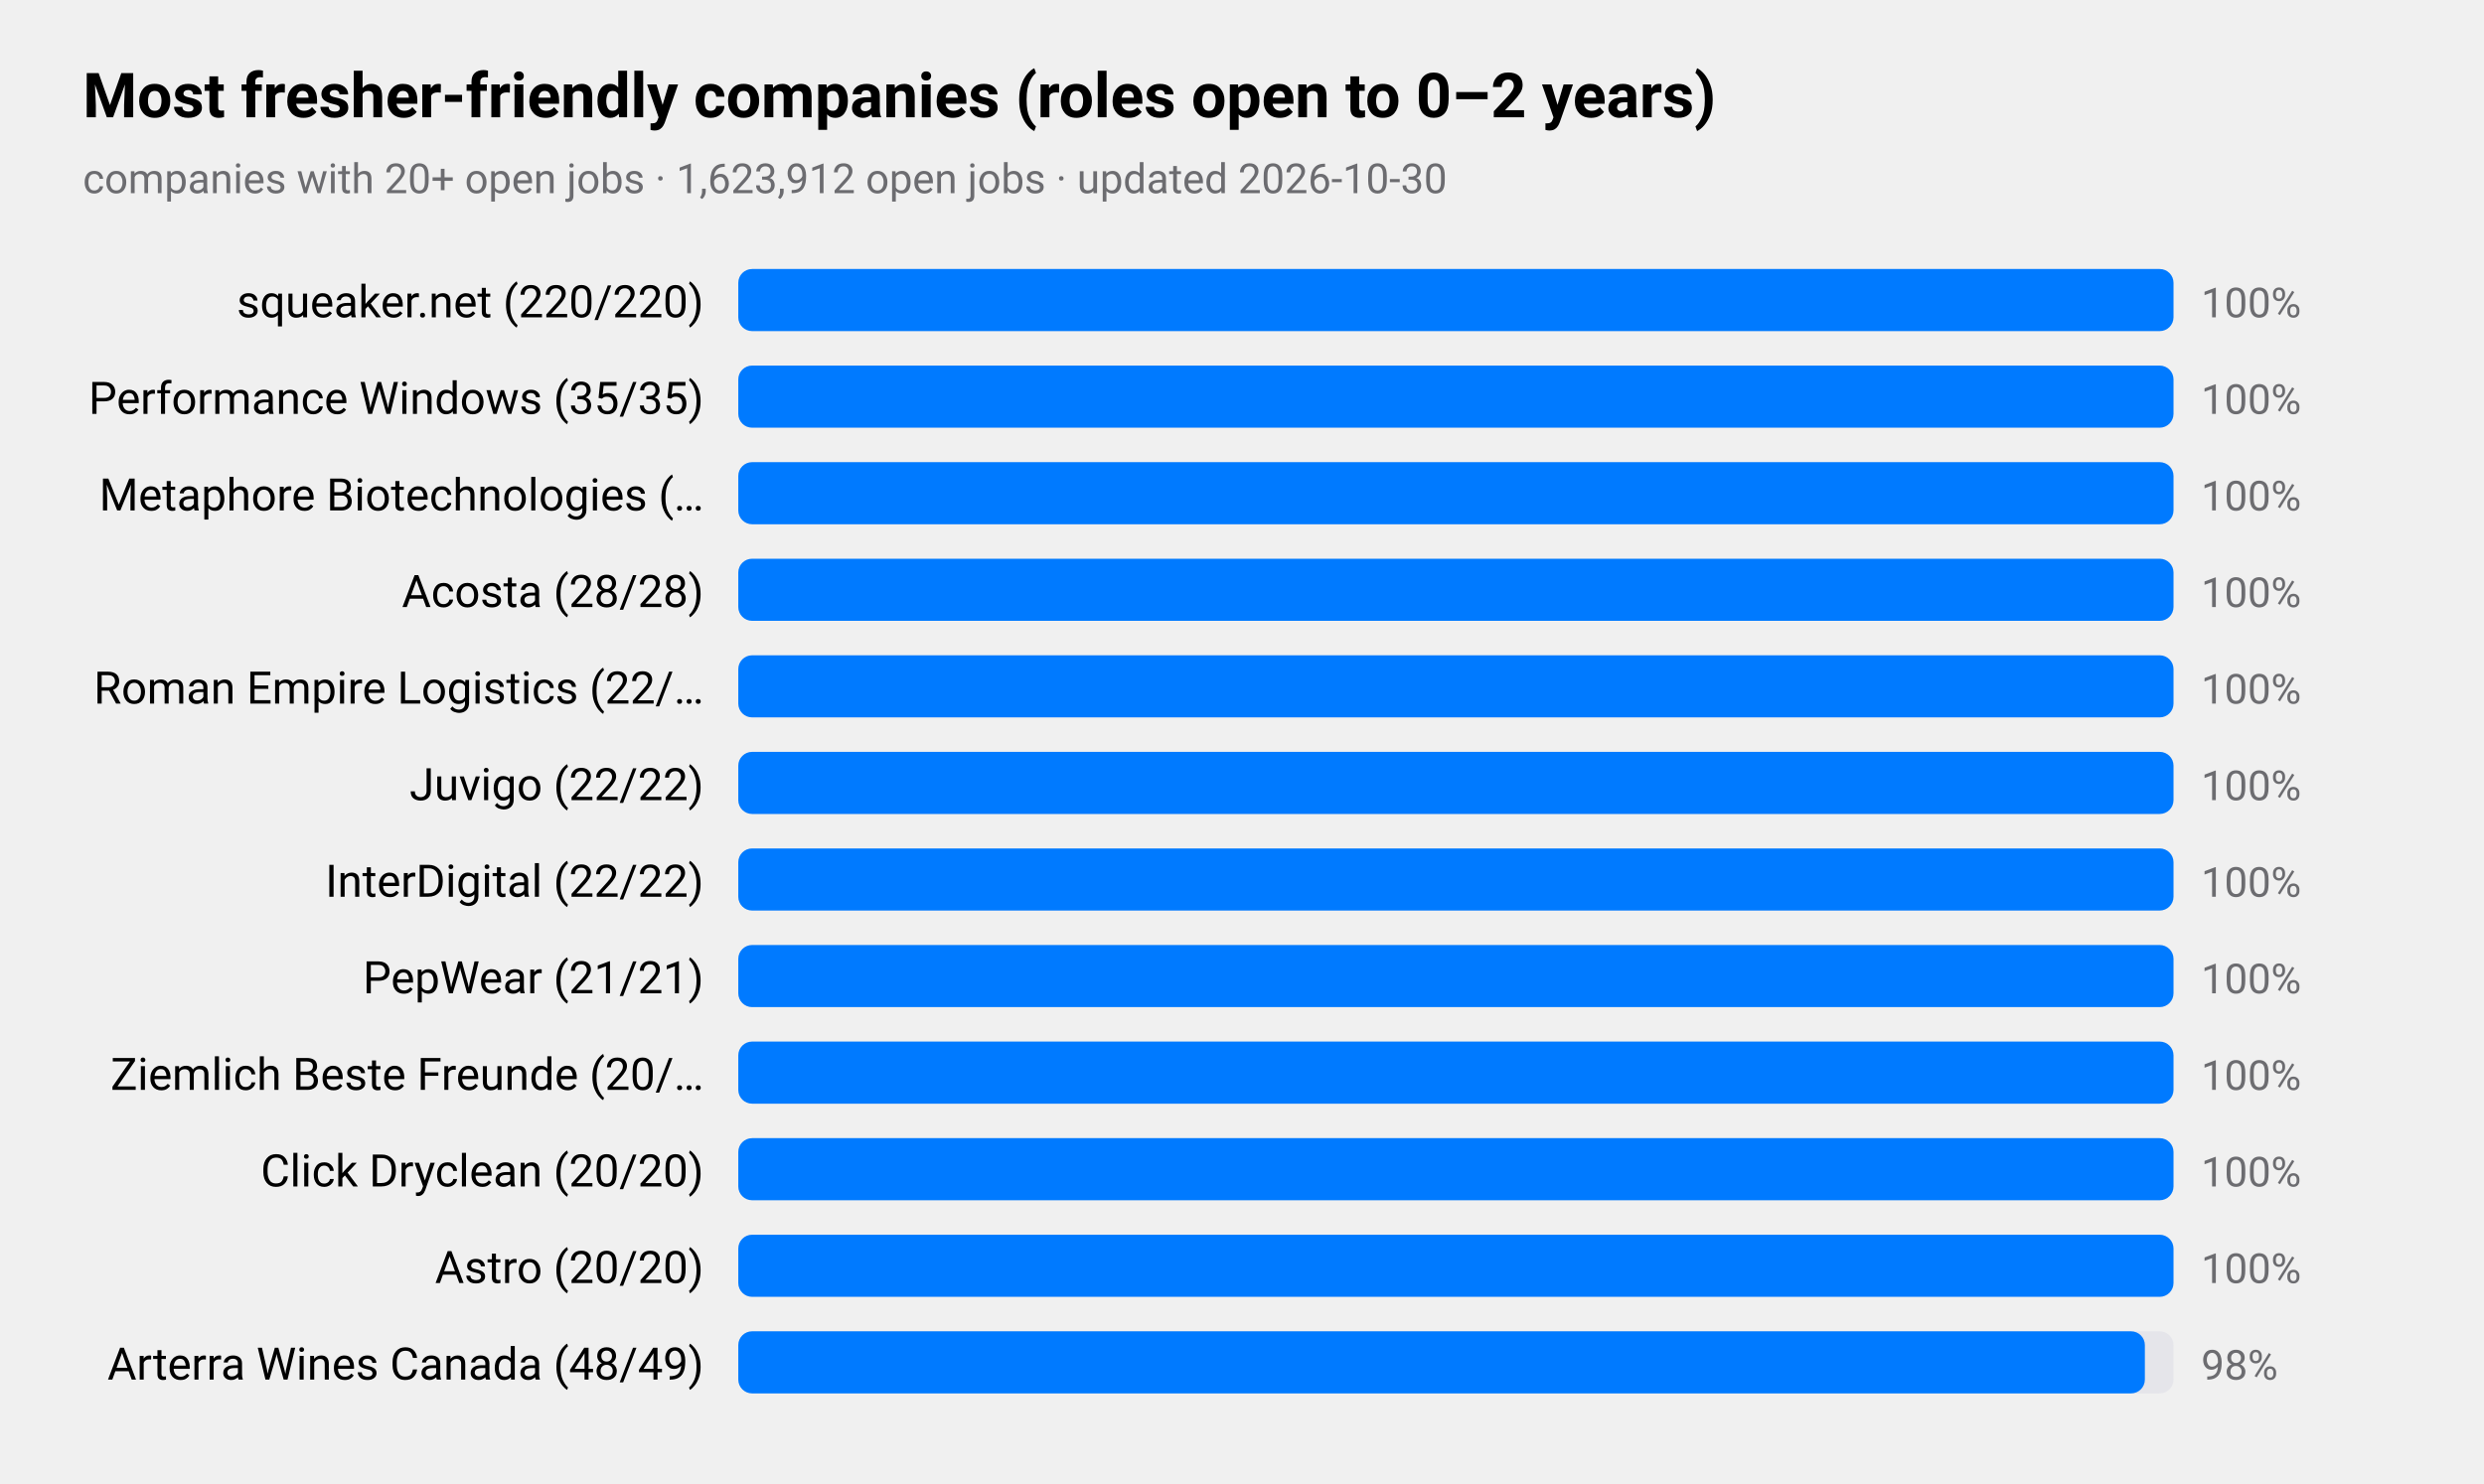
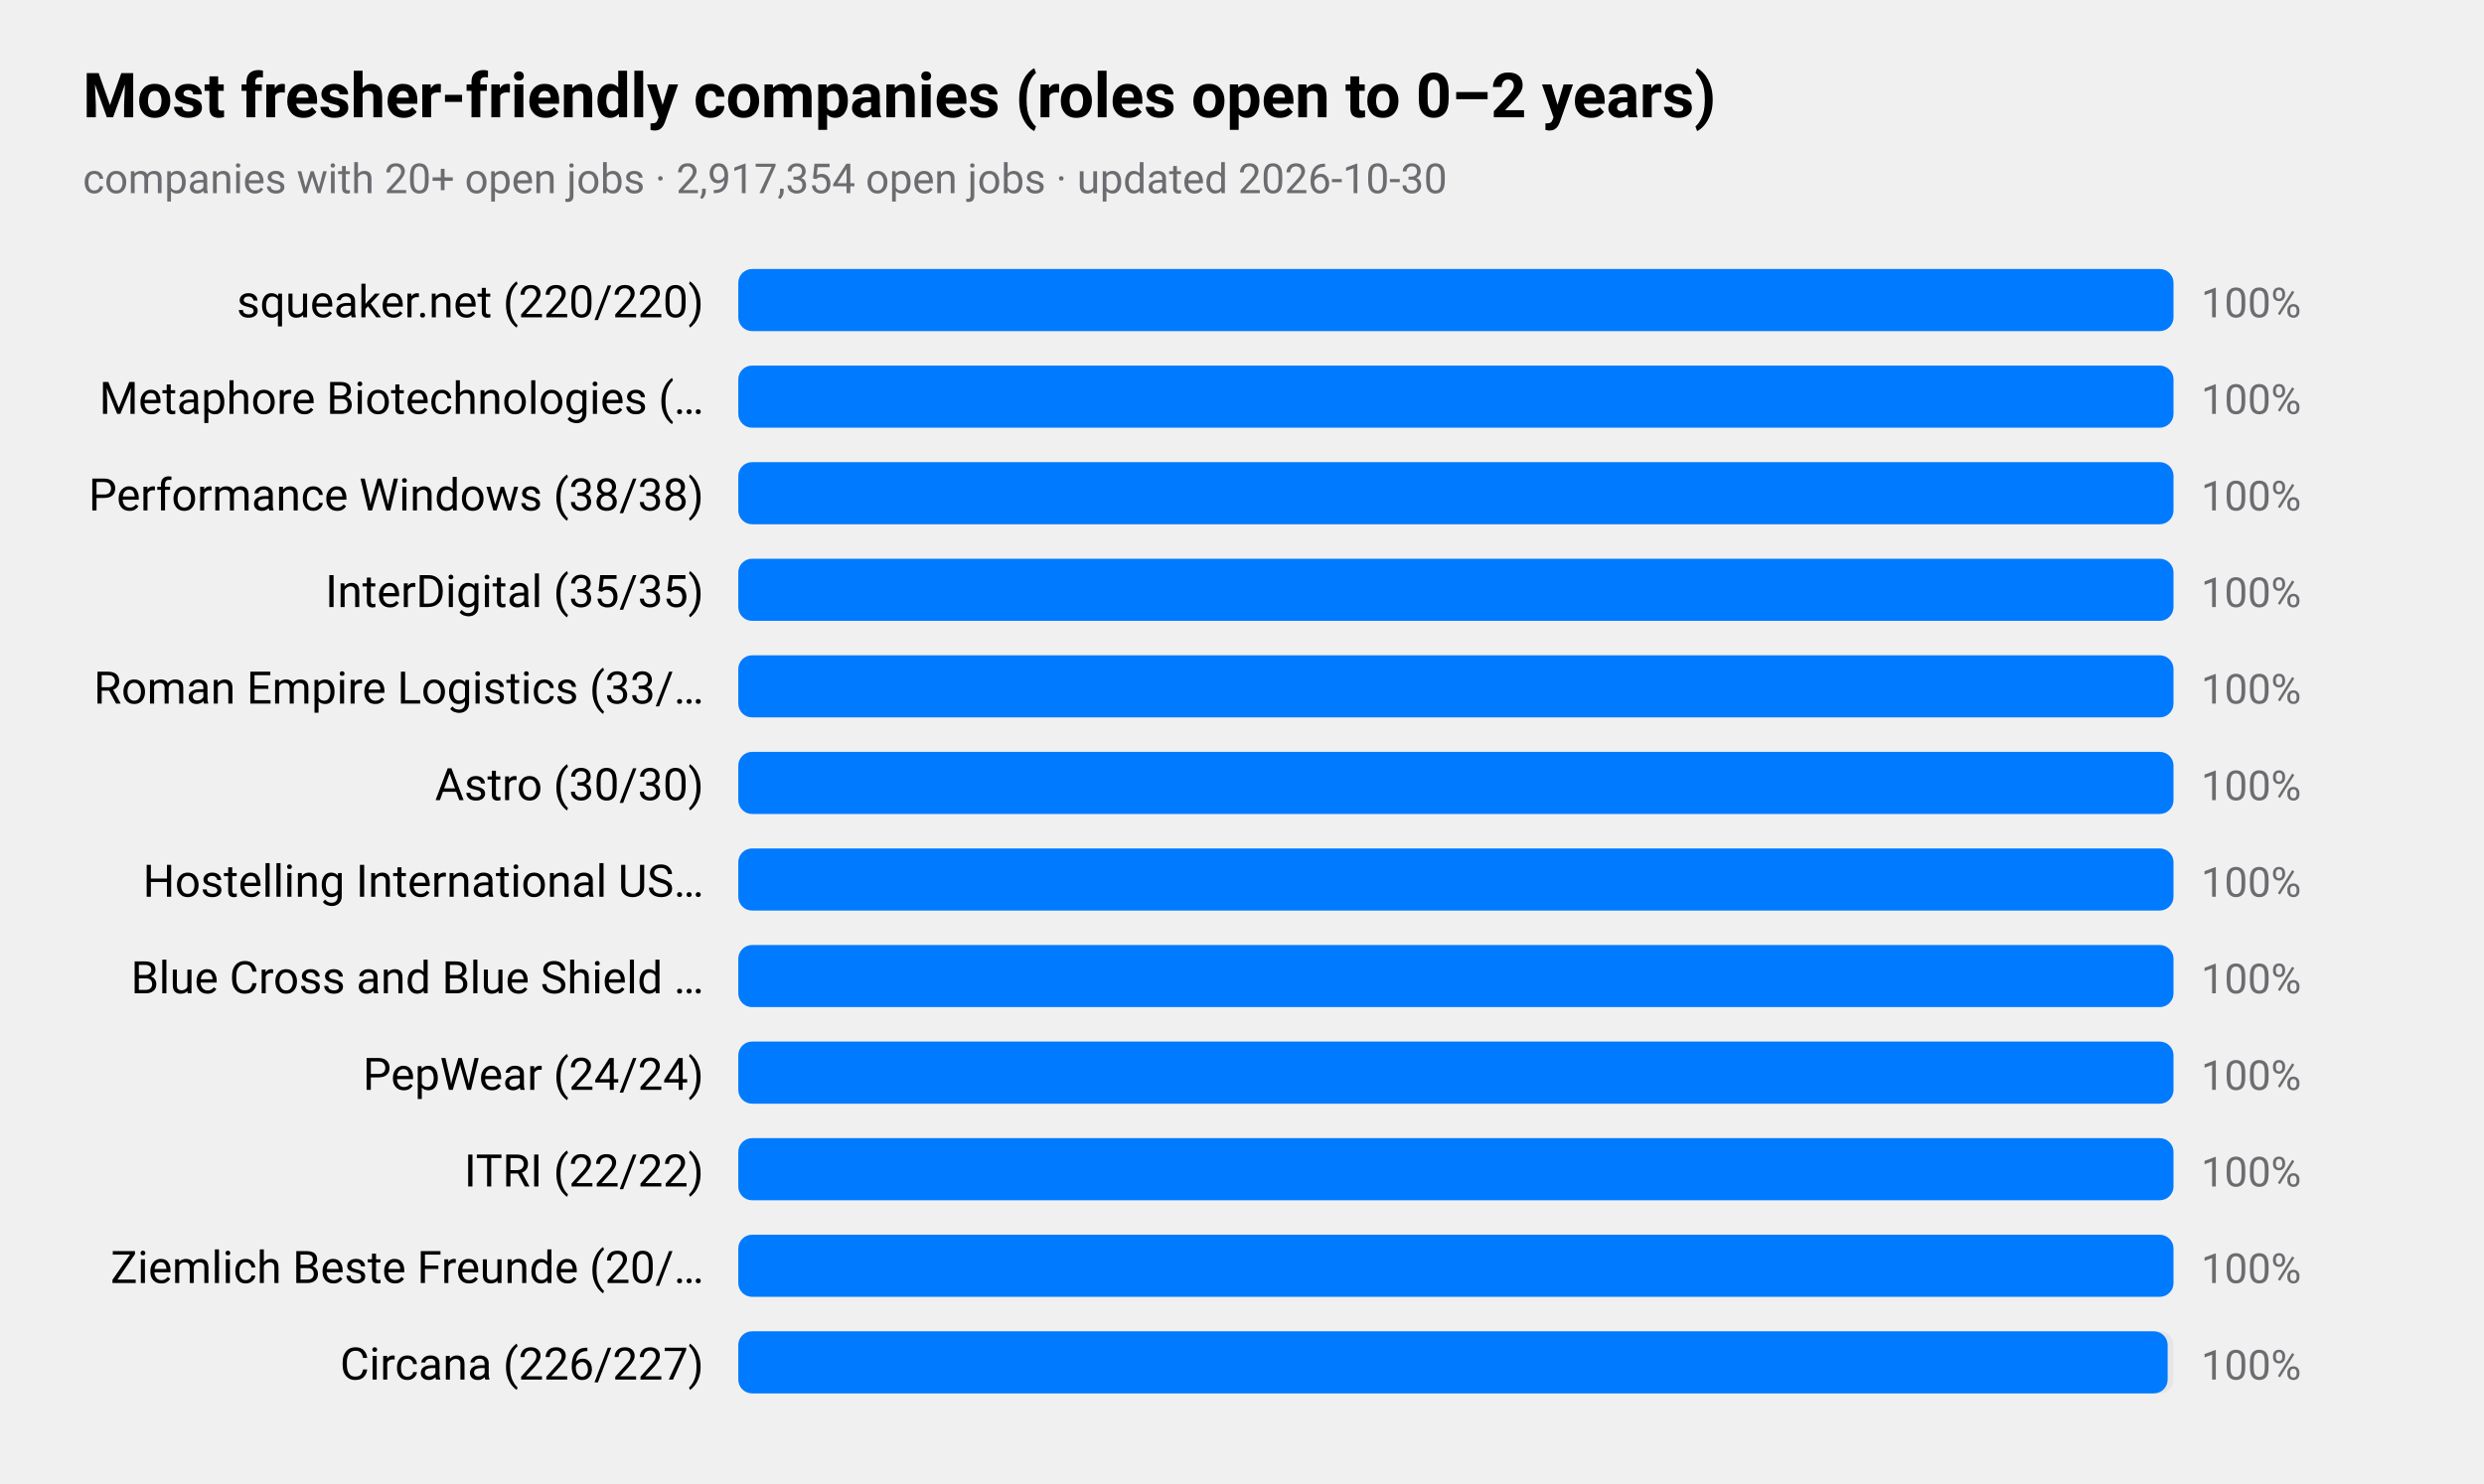
<svg xmlns="http://www.w3.org/2000/svg" viewBox="0 0 720 430" width="720" height="430" role="img" aria-label="Most fresher-friendly companies (roles open to 0–2 years)">
  <style>
text{font-family:-apple-system,BlinkMacSystemFont,"SF Pro Text","Helvetica Neue","Segoe UI",Roboto,sans-serif;fill:#000}
.sub,.val,.axis{fill:#6c6c70}.bar{fill:#007aff}.track{fill:#e5e5ea}.grid{stroke:#d1d1d6}
.l1{fill:none;stroke:#007aff;stroke-width:2.5}.d1{fill:#007aff}.l2{fill:none;stroke:#ff9500;stroke-width:2.5}.d2{fill:#ff9500}
.l3{fill:none;stroke:#34c759;stroke-width:2.5}.d3{fill:#34c759}.l4{fill:none;stroke:#af52de;stroke-width:2.5}.d4{fill:#af52de}
.l5{fill:none;stroke:#ff3b30;stroke-width:2.5}.d5{fill:#ff3b30}.l6{fill:none;stroke:#00b8d4;stroke-width:2.5}.d6{fill:#00b8d4}
@media(prefers-color-scheme:dark){text{fill:#fff}.sub,.val,.axis{fill:#98989d}.bar{fill:#0a84ff}.track{fill:#2c2c2e}.grid{stroke:#38383a}
.l1{stroke:#0a84ff}.d1{fill:#0a84ff}.l2{stroke:#ff9f0a}.d2{fill:#ff9f0a}
.l3{stroke:#30d158}.d3{fill:#30d158}.l4{stroke:#bf5af2}.d4{fill:#bf5af2}.l5{stroke:#ff453a}.d5{fill:#ff453a}.l6{stroke:#40cbe0}.d6{fill:#40cbe0}}
</style>
  <text x="24" y="34" font-size="18" font-weight="600">Most fresher-friendly companies (roles open to 0–2 years)</text>
-   <text class="sub" x="24" y="56" font-size="12">companies with 20+ open jobs · 1,623,912 open jobs · updated 2026-10-30</text>
+   <text class="sub" x="24" y="56" font-size="12">companies with 20+ open jobs · 2,917,354 open jobs · updated 2026-10-30</text>
  <text x="204" y="92" font-size="13" text-anchor="end">squeaker.net (220/220)</text>
  <rect class="track" x="214" y="78" width="416" height="18" rx="4" />
  <rect class="bar" x="214" y="78" width="416.0" height="18" rx="4" />
  <text class="val" x="638" y="92" font-size="12">100%</text>
-   <text x="204" y="120" font-size="13" text-anchor="end">Performance Windows (35/35)</text>
+   <text x="204" y="120" font-size="13" text-anchor="end">Metaphore Biotechnologies (…</text>
  <rect class="track" x="214" y="106" width="416" height="18" rx="4" />
  <rect class="bar" x="214" y="106" width="416.0" height="18" rx="4" />
  <text class="val" x="638" y="120" font-size="12">100%</text>
-   <text x="204" y="148" font-size="13" text-anchor="end">Metaphore Biotechnologies (…</text>
+   <text x="204" y="148" font-size="13" text-anchor="end">Performance Windows (38/38)</text>
  <rect class="track" x="214" y="134" width="416" height="18" rx="4" />
  <rect class="bar" x="214" y="134" width="416.0" height="18" rx="4" />
  <text class="val" x="638" y="148" font-size="12">100%</text>
-   <text x="204" y="176" font-size="13" text-anchor="end">Acosta (28/28)</text>
+   <text x="204" y="176" font-size="13" text-anchor="end">InterDigital (35/35)</text>
  <rect class="track" x="214" y="162" width="416" height="18" rx="4" />
  <rect class="bar" x="214" y="162" width="416.0" height="18" rx="4" />
  <text class="val" x="638" y="176" font-size="12">100%</text>
-   <text x="204" y="204" font-size="13" text-anchor="end">Roman Empire Logistics (22/…</text>
+   <text x="204" y="204" font-size="13" text-anchor="end">Roman Empire Logistics (33/…</text>
  <rect class="track" x="214" y="190" width="416" height="18" rx="4" />
  <rect class="bar" x="214" y="190" width="416.0" height="18" rx="4" />
  <text class="val" x="638" y="204" font-size="12">100%</text>
-   <text x="204" y="232" font-size="13" text-anchor="end">Juvigo (22/22)</text>
+   <text x="204" y="232" font-size="13" text-anchor="end">Astro (30/30)</text>
  <rect class="track" x="214" y="218" width="416" height="18" rx="4" />
  <rect class="bar" x="214" y="218" width="416.0" height="18" rx="4" />
  <text class="val" x="638" y="232" font-size="12">100%</text>
-   <text x="204" y="260" font-size="13" text-anchor="end">InterDigital (22/22)</text>
+   <text x="204" y="260" font-size="13" text-anchor="end">Hostelling International US…</text>
  <rect class="track" x="214" y="246" width="416" height="18" rx="4" />
  <rect class="bar" x="214" y="246" width="416.0" height="18" rx="4" />
  <text class="val" x="638" y="260" font-size="12">100%</text>
-   <text x="204" y="288" font-size="13" text-anchor="end">PepWear (21/21)</text>
+   <text x="204" y="288" font-size="13" text-anchor="end">Blue Cross and Blue Shield …</text>
  <rect class="track" x="214" y="274" width="416" height="18" rx="4" />
  <rect class="bar" x="214" y="274" width="416.0" height="18" rx="4" />
  <text class="val" x="638" y="288" font-size="12">100%</text>
-   <text x="204" y="316" font-size="13" text-anchor="end">Ziemlich Beste Freunde (20/…</text>
+   <text x="204" y="316" font-size="13" text-anchor="end">PepWear (24/24)</text>
  <rect class="track" x="214" y="302" width="416" height="18" rx="4" />
  <rect class="bar" x="214" y="302" width="416.0" height="18" rx="4" />
  <text class="val" x="638" y="316" font-size="12">100%</text>
-   <text x="204" y="344" font-size="13" text-anchor="end">Click Dryclean (20/20)</text>
+   <text x="204" y="344" font-size="13" text-anchor="end">ITRI (22/22)</text>
  <rect class="track" x="214" y="330" width="416" height="18" rx="4" />
  <rect class="bar" x="214" y="330" width="416.0" height="18" rx="4" />
  <text class="val" x="638" y="344" font-size="12">100%</text>
-   <text x="204" y="372" font-size="13" text-anchor="end">Astro (20/20)</text>
+   <text x="204" y="372" font-size="13" text-anchor="end">Ziemlich Beste Freunde (20/…</text>
  <rect class="track" x="214" y="358" width="416" height="18" rx="4" />
  <rect class="bar" x="214" y="358" width="416.0" height="18" rx="4" />
  <text class="val" x="638" y="372" font-size="12">100%</text>
-   <text x="204" y="400" font-size="13" text-anchor="end">Arterra Wines Canada (48/49)</text>
+   <text x="204" y="400" font-size="13" text-anchor="end">Circana (226/227)</text>
  <rect class="track" x="214" y="386" width="416" height="18" rx="4" />
-   <rect class="bar" x="214" y="386" width="407.7" height="18" rx="4" />
-   <text class="val" x="638" y="400" font-size="12">98%</text>
+   <rect class="bar" x="214" y="386" width="414.3" height="18" rx="4" />
+   <text class="val" x="638" y="400" font-size="12">100%</text>
</svg>
